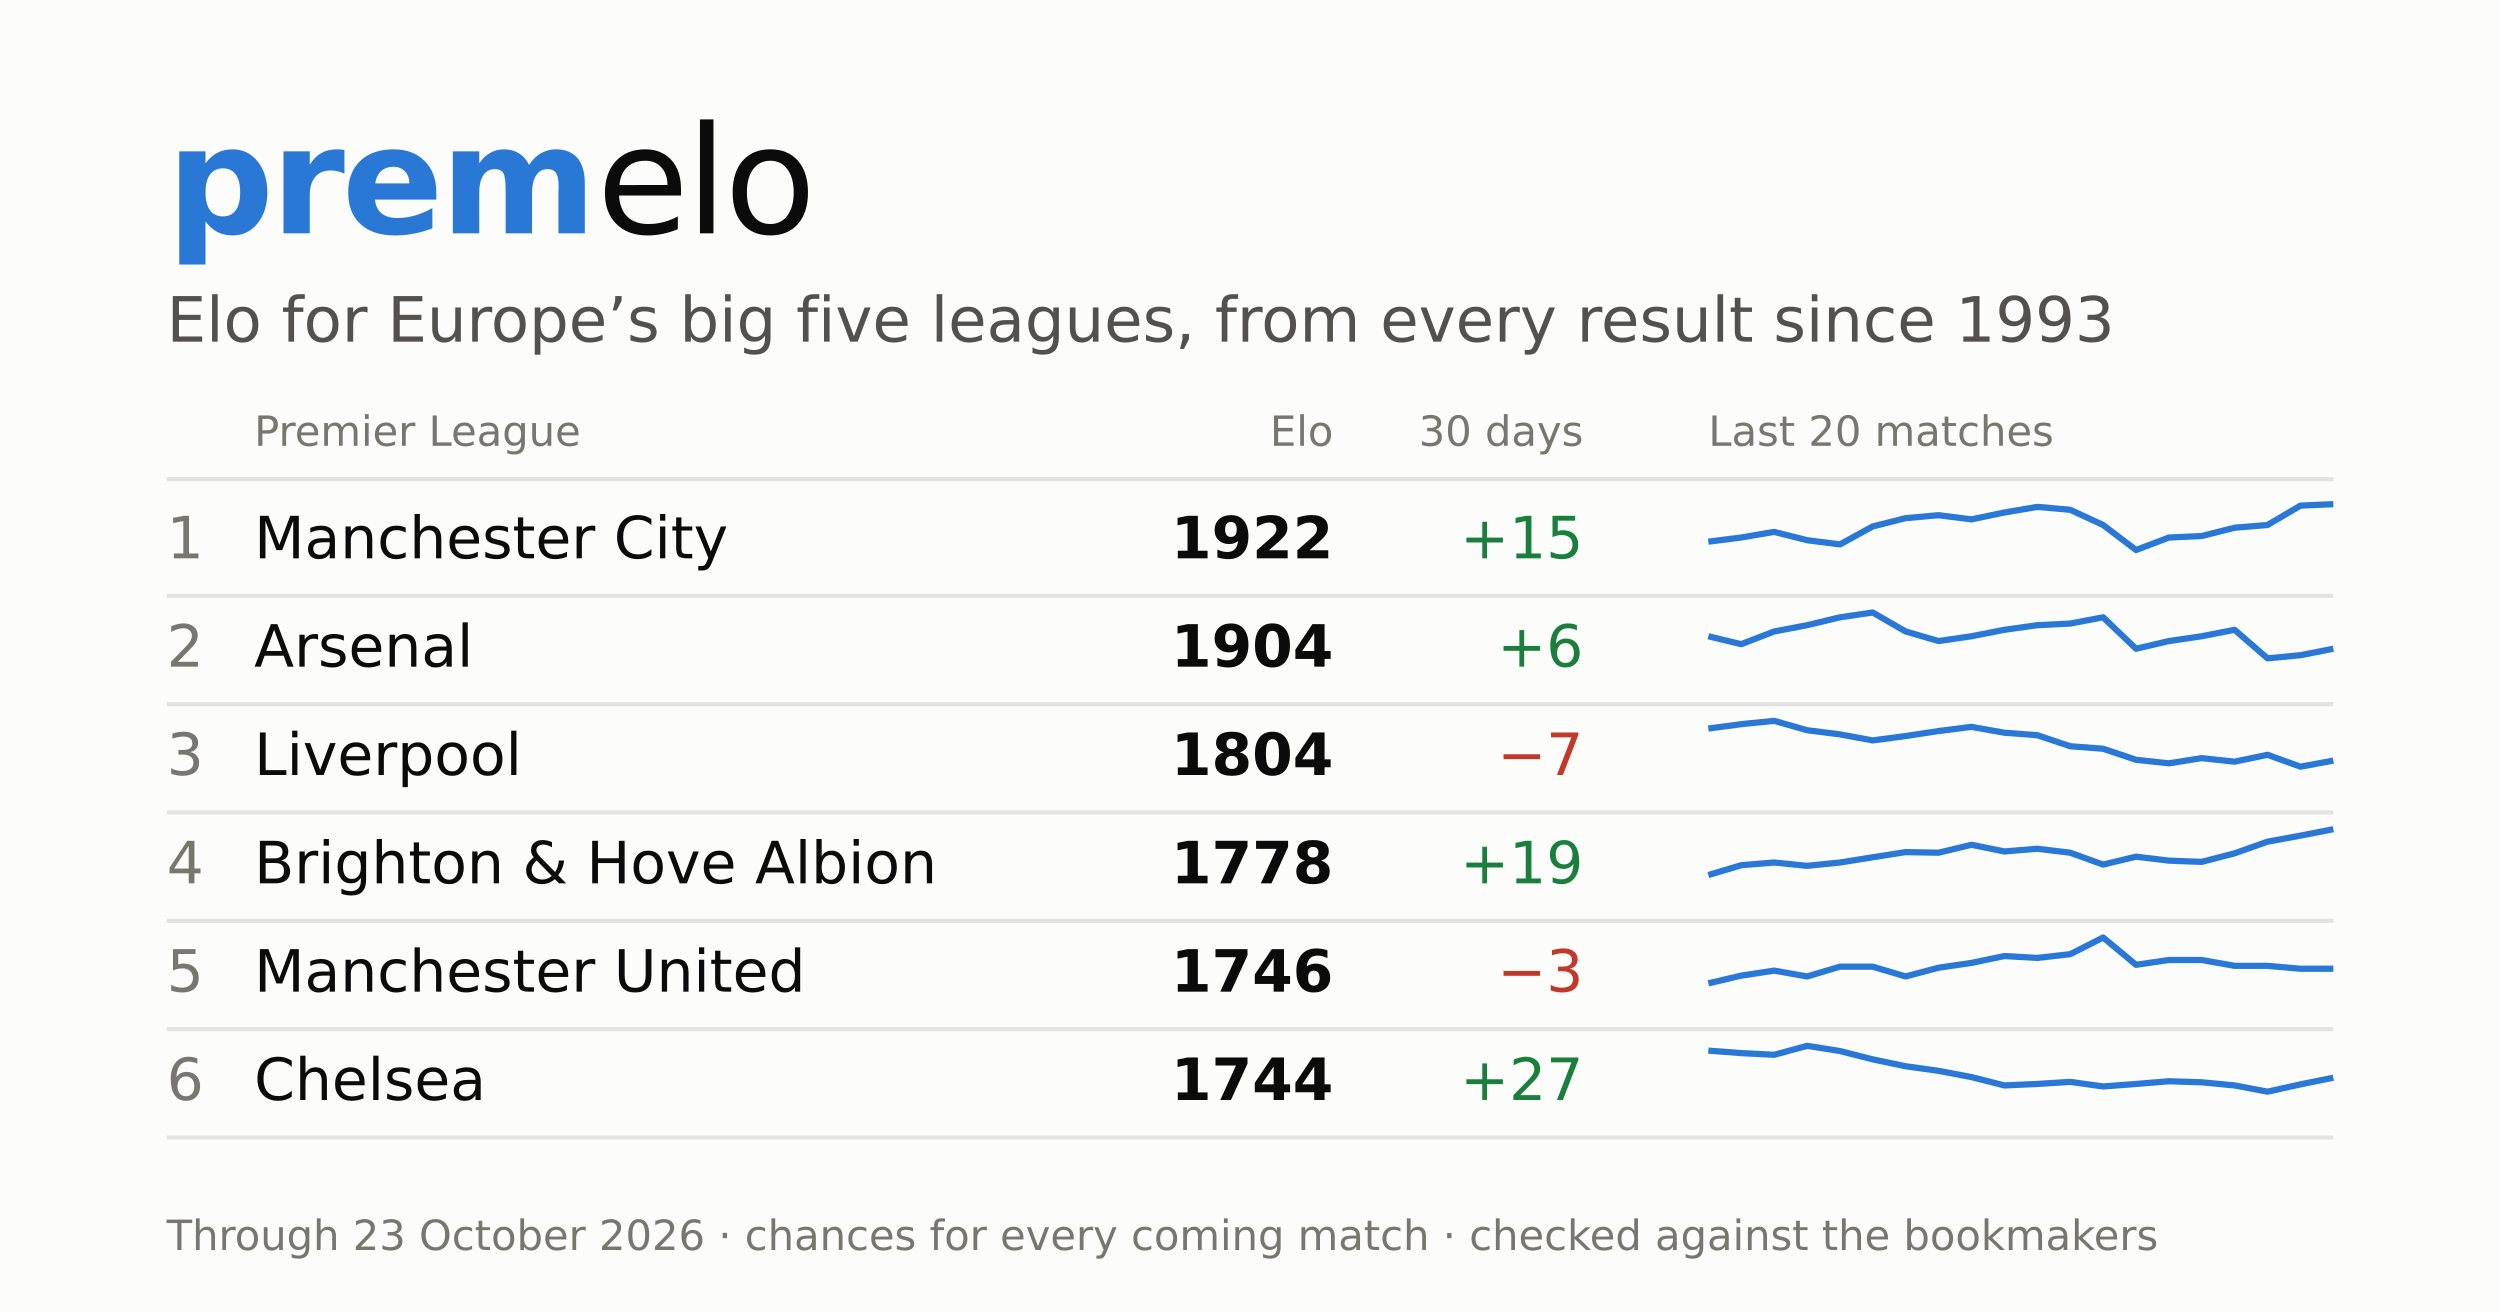
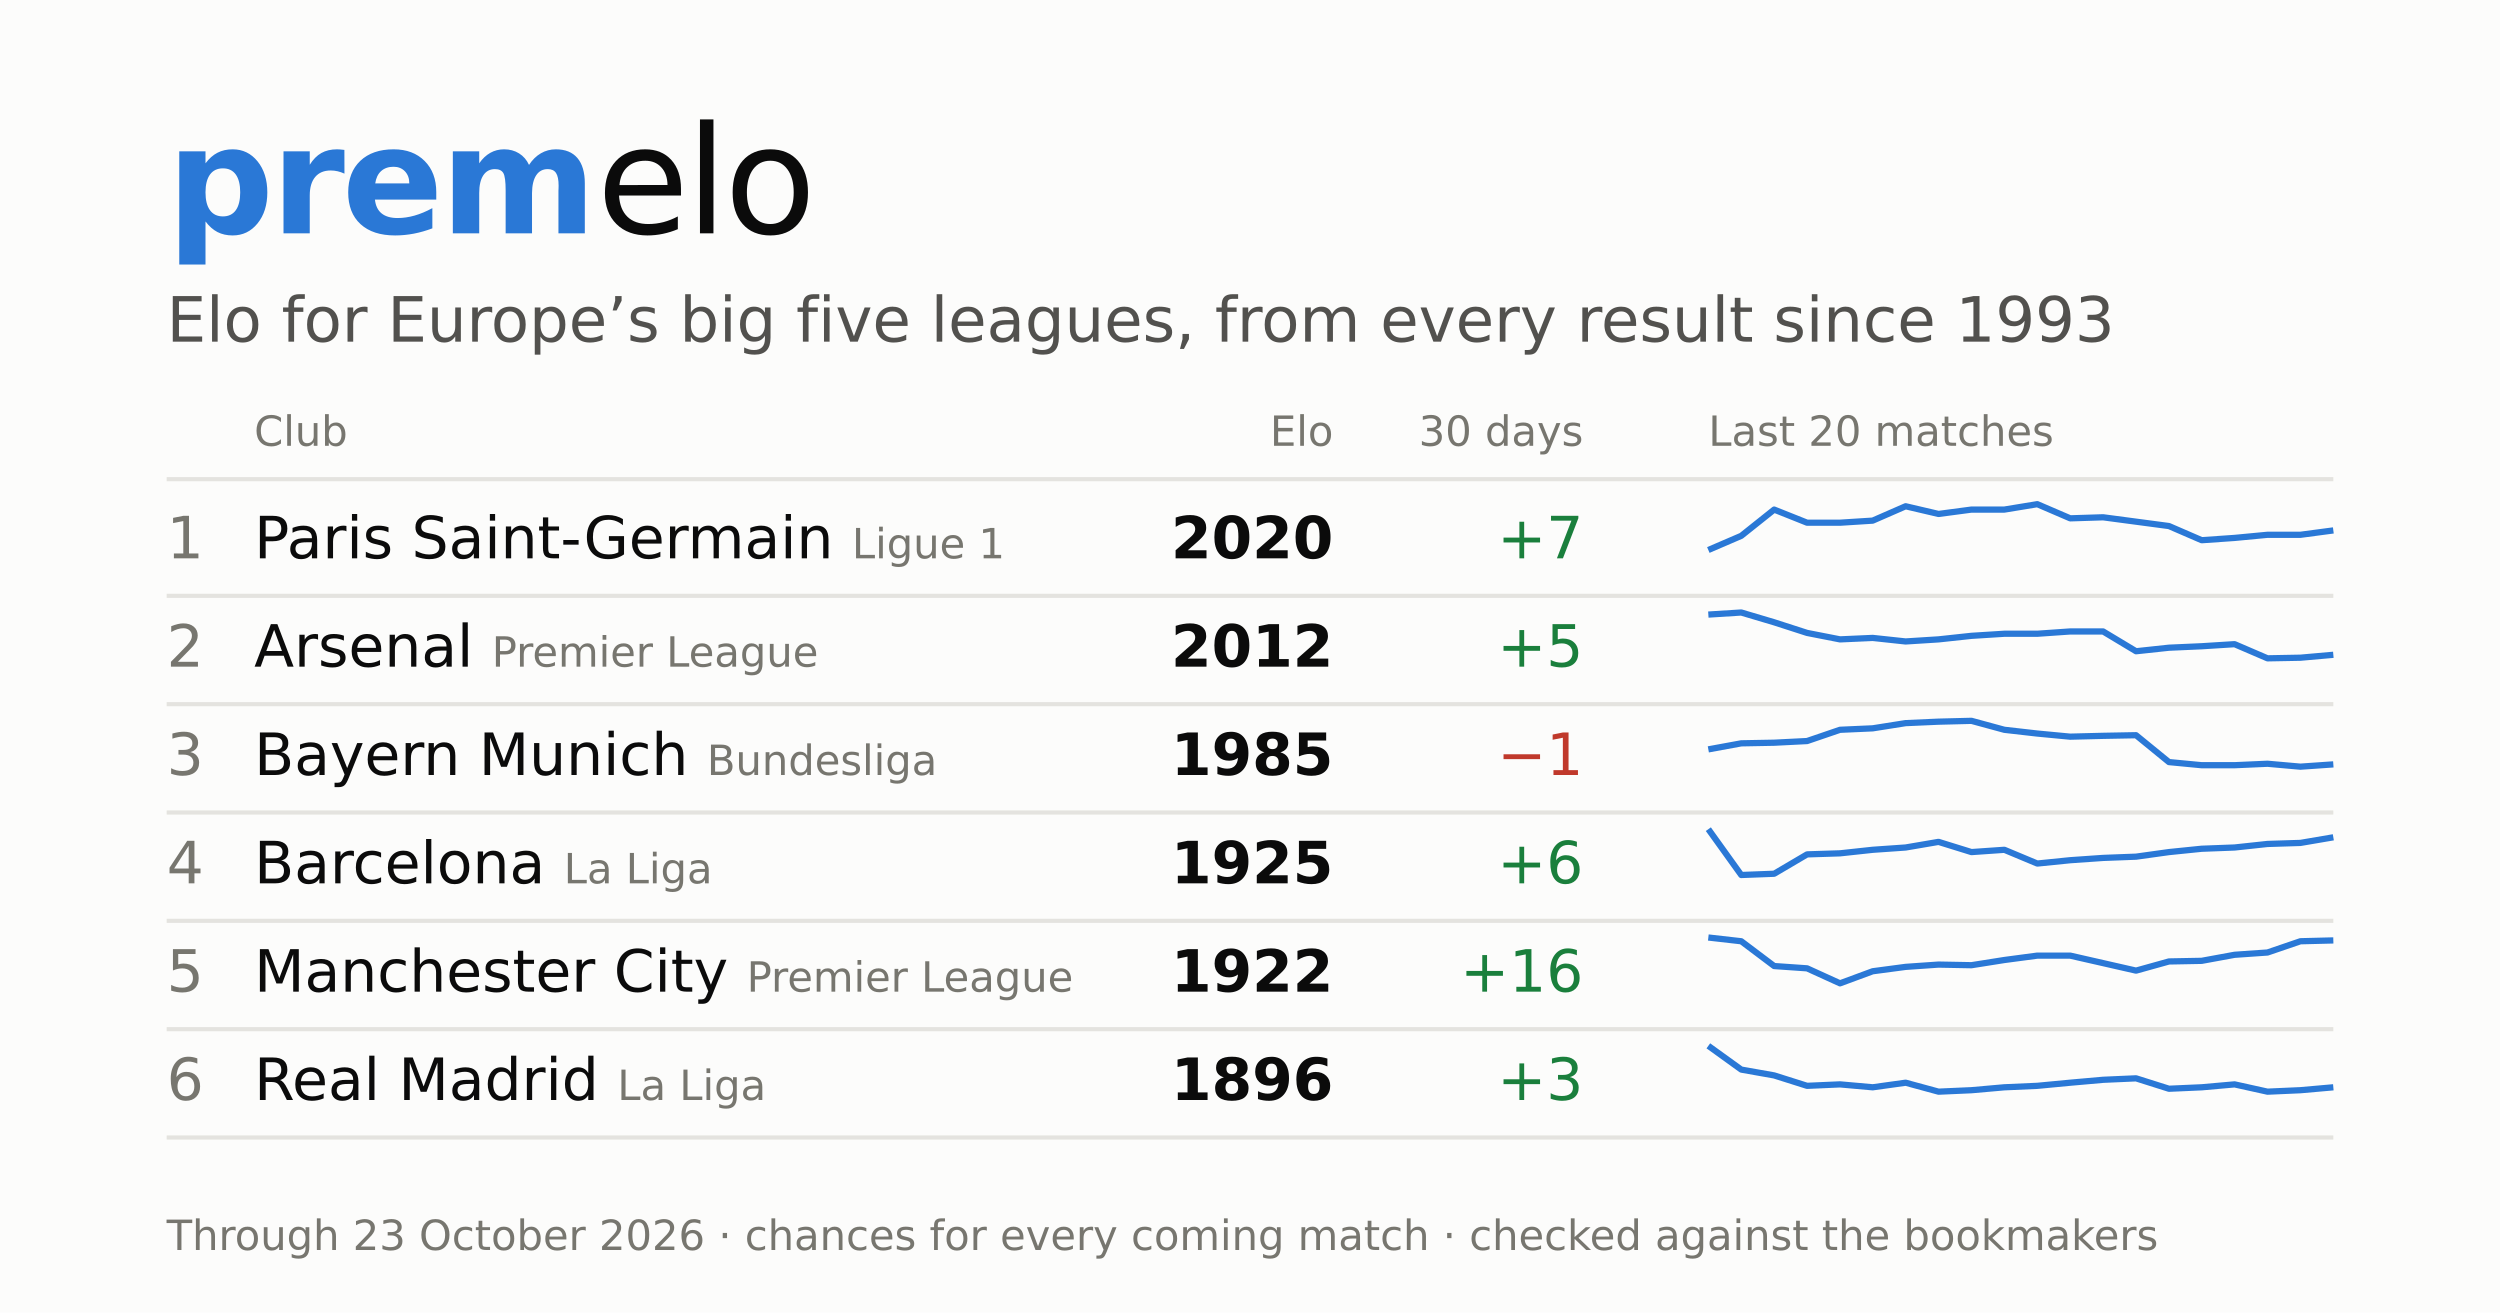
<svg xmlns="http://www.w3.org/2000/svg" width="1200" height="630" viewBox="0 0 1200 630" font-family="DejaVu Sans, sans-serif">
  <rect width="1200" height="630" fill="#fcfcfb" />
  <text x="80" y="112" font-size="72" fill="#0b0b0b" letter-spacing="-1.5">
    <tspan fill="#2a78d6" font-weight="bold">prem</tspan>elo</text>
  <text x="80" y="164" font-size="30" fill="#52514e">Elo for Europe’s big five leagues, from every result since 1993</text>
  <g font-size="20" fill="#77766f">
-     <text x="122" y="214">Premier League</text>
+     <text x="122" y="214">Club</text>
    <text x="640" y="214" text-anchor="end">Elo</text>
    <text x="760" y="214" text-anchor="end">30 days</text>
    <text x="820" y="214">Last 20 matches</text>
  </g>
  <line x1="80" x2="1120" y1="230" y2="230" stroke="#e4e3df" stroke-width="2" />
  <g font-size="28">
    <text x="80" y="268" fill="#77766f">1</text>
-     <text x="122" y="268" fill="#0b0b0b">Manchester City</text>
-     <text x="640" y="268" fill="#0b0b0b" font-weight="bold" text-anchor="end">1922</text>
-     <text x="760" y="268" fill="#1a7f3c" text-anchor="end">+15</text>
-     <polyline points="820.0,260.0 835.8,258.0 851.6,255.3 867.4,259.3 883.2,261.3 898.9,252.7 914.7,248.7 930.5,247.3 946.3,249.3 962.1,246.0 977.9,243.3 993.7,244.7 1009.5,252.0 1025.3,264.0 1041.1,258.0 1056.8,257.3 1072.6,253.3 1088.4,252.0 1104.2,242.7 1120.0,242.0" fill="none" stroke="#2a78d6" stroke-width="3" stroke-linejoin="round" />
+     <text x="122" y="268" fill="#0b0b0b">Paris Saint-Germain <tspan fill="#77766f" font-size="20">Ligue 1</tspan>
+     </text>
+     <text x="640" y="268" fill="#0b0b0b" font-weight="bold" text-anchor="end">2020</text>
+     <text x="760" y="268" fill="#1a7f3c" text-anchor="end">+7</text>
+     <polyline points="820.0,264.0 835.8,257.2 851.6,244.6 867.4,250.9 883.2,250.9 898.9,249.9 914.7,243.0 930.5,246.7 946.3,244.6 962.1,244.6 977.9,242.0 993.7,248.8 1009.5,248.3 1025.3,250.4 1041.1,252.5 1056.8,259.3 1072.6,258.2 1088.4,256.7 1104.2,256.7 1120.0,254.6" fill="none" stroke="#2a78d6" stroke-width="3" stroke-linejoin="round" />
    <line x1="80" x2="1120" y1="286" y2="286" stroke="#e4e3df" stroke-width="2" />
    <text x="80" y="320" fill="#77766f">2</text>
-     <text x="122" y="320" fill="#0b0b0b">Arsenal</text>
-     <text x="640" y="320" fill="#0b0b0b" font-weight="bold" text-anchor="end">1904</text>
-     <text x="760" y="320" fill="#1a7f3c" text-anchor="end">+6</text>
-     <polyline points="820.0,305.4 835.8,309.2 851.6,303.1 867.4,300.1 883.2,296.3 898.9,294.0 914.7,303.1 930.5,307.7 946.3,305.4 962.1,302.3 977.9,300.1 993.7,299.3 1009.5,296.3 1025.3,311.4 1041.1,307.7 1056.8,305.4 1072.6,302.3 1088.4,316.0 1104.2,314.5 1120.0,311.4" fill="none" stroke="#2a78d6" stroke-width="3" stroke-linejoin="round" />
+     <text x="122" y="320" fill="#0b0b0b">Arsenal <tspan fill="#77766f" font-size="20">Premier League</tspan>
+     </text>
+     <text x="640" y="320" fill="#0b0b0b" font-weight="bold" text-anchor="end">2012</text>
+     <text x="760" y="320" fill="#1a7f3c" text-anchor="end">+5</text>
+     <polyline points="820.0,295.0 835.8,294.0 851.6,298.7 867.4,303.8 883.2,306.9 898.9,306.2 914.7,307.9 930.5,306.9 946.3,305.2 962.1,304.2 977.9,304.2 993.7,303.1 1009.5,303.1 1025.3,312.6 1041.1,310.9 1056.8,310.2 1072.6,309.2 1088.4,316.0 1104.2,315.7 1120.0,314.3" fill="none" stroke="#2a78d6" stroke-width="3" stroke-linejoin="round" />
    <line x1="80" x2="1120" y1="338" y2="338" stroke="#e4e3df" stroke-width="2" />
    <text x="80" y="372" fill="#77766f">3</text>
-     <text x="122" y="372" fill="#0b0b0b">Liverpool</text>
-     <text x="640" y="372" fill="#0b0b0b" font-weight="bold" text-anchor="end">1804</text>
-     <text x="760" y="372" fill="#c0392b" text-anchor="end">−7</text>
-     <polyline points="820.0,349.7 835.8,347.6 851.6,346.0 867.4,350.5 883.2,352.5 898.9,355.4 914.7,353.3 930.5,350.9 946.3,348.9 962.1,351.7 977.9,352.9 993.7,358.2 1009.5,359.4 1025.3,364.7 1041.1,366.4 1056.8,363.9 1072.6,365.6 1088.4,362.3 1104.2,368.0 1120.0,365.1" fill="none" stroke="#2a78d6" stroke-width="3" stroke-linejoin="round" />
+     <text x="122" y="372" fill="#0b0b0b">Bayern Munich <tspan fill="#77766f" font-size="20">Bundesliga</tspan>
+     </text>
+     <text x="640" y="372" fill="#0b0b0b" font-weight="bold" text-anchor="end">1985</text>
+     <text x="760" y="372" fill="#c0392b" text-anchor="end">−1</text>
+     <polyline points="820.0,359.7 835.8,356.8 851.6,356.5 867.4,355.7 883.2,350.3 898.9,349.6 914.7,347.1 930.5,346.4 946.3,346.0 962.1,350.3 977.9,352.1 993.7,353.6 1009.5,353.2 1025.3,352.9 1041.1,365.8 1056.8,367.3 1072.6,367.3 1088.4,366.6 1104.2,368.0 1120.0,366.9" fill="none" stroke="#2a78d6" stroke-width="3" stroke-linejoin="round" />
    <line x1="80" x2="1120" y1="390" y2="390" stroke="#e4e3df" stroke-width="2" />
    <text x="80" y="424" fill="#77766f">4</text>
-     <text x="122" y="424" fill="#0b0b0b">Brighton &amp; Hove Albion</text>
-     <text x="640" y="424" fill="#0b0b0b" font-weight="bold" text-anchor="end">1778</text>
-     <text x="760" y="424" fill="#1a7f3c" text-anchor="end">+19</text>
-     <polyline points="820.0,420.0 835.8,415.3 851.6,414.0 867.4,415.6 883.2,414.0 898.9,411.5 914.7,409.0 930.5,409.3 946.3,405.5 962.1,408.7 977.9,407.4 993.7,409.3 1009.5,415.0 1025.3,411.2 1041.1,413.1 1056.8,413.7 1072.6,409.6 1088.4,404.0 1104.2,401.1 1120.0,398.0" fill="none" stroke="#2a78d6" stroke-width="3" stroke-linejoin="round" />
+     <text x="122" y="424" fill="#0b0b0b">Barcelona <tspan fill="#77766f" font-size="20">La Liga</tspan>
+     </text>
+     <text x="640" y="424" fill="#0b0b0b" font-weight="bold" text-anchor="end">1925</text>
+     <text x="760" y="424" fill="#1a7f3c" text-anchor="end">+6</text>
+     <polyline points="820.0,398.0 835.8,420.0 851.6,419.4 867.4,410.1 883.2,409.6 898.9,407.9 914.7,406.8 930.5,404.1 946.3,409.0 962.1,407.9 977.9,414.5 993.7,412.9 1009.5,411.8 1025.3,411.2 1041.1,409.0 1056.8,407.4 1072.6,406.8 1088.4,405.1 1104.2,404.6 1120.0,401.9" fill="none" stroke="#2a78d6" stroke-width="3" stroke-linejoin="round" />
    <line x1="80" x2="1120" y1="442" y2="442" stroke="#e4e3df" stroke-width="2" />
    <text x="80" y="476" fill="#77766f">5</text>
-     <text x="122" y="476" fill="#0b0b0b">Manchester United</text>
-     <text x="640" y="476" fill="#0b0b0b" font-weight="bold" text-anchor="end">1746</text>
-     <text x="760" y="476" fill="#c0392b" text-anchor="end">−3</text>
-     <polyline points="820.0,472.0 835.8,468.3 851.6,465.9 867.4,468.7 883.2,464.0 898.9,464.0 914.7,468.7 930.5,464.5 946.3,462.2 962.1,458.9 977.9,459.8 993.7,458.0 1009.5,450.0 1025.3,463.1 1041.1,460.8 1056.8,460.8 1072.6,463.6 1088.4,463.6 1104.2,465.0 1120.0,465.0" fill="none" stroke="#2a78d6" stroke-width="3" stroke-linejoin="round" />
+     <text x="122" y="476" fill="#0b0b0b">Manchester City <tspan fill="#77766f" font-size="20">Premier League</tspan>
+     </text>
+     <text x="640" y="476" fill="#0b0b0b" font-weight="bold" text-anchor="end">1922</text>
+     <text x="760" y="476" fill="#1a7f3c" text-anchor="end">+16</text>
+     <polyline points="820.0,450.0 835.8,451.8 851.6,463.7 867.4,464.8 883.2,472.0 898.9,466.2 914.7,464.1 930.5,463.0 946.3,463.3 962.1,460.8 977.9,458.7 993.7,458.7 1009.5,462.3 1025.3,465.9 1041.1,461.5 1056.8,461.2 1072.6,458.3 1088.4,457.2 1104.2,451.8 1120.0,451.4" fill="none" stroke="#2a78d6" stroke-width="3" stroke-linejoin="round" />
    <line x1="80" x2="1120" y1="494" y2="494" stroke="#e4e3df" stroke-width="2" />
    <text x="80" y="528" fill="#77766f">6</text>
-     <text x="122" y="528" fill="#0b0b0b">Chelsea</text>
-     <text x="640" y="528" fill="#0b0b0b" font-weight="bold" text-anchor="end">1744</text>
-     <text x="760" y="528" fill="#1a7f3c" text-anchor="end">+27</text>
-     <polyline points="820.0,504.3 835.8,505.5 851.6,506.3 867.4,502.0 883.2,504.5 898.9,508.5 914.7,511.8 930.5,514.0 946.3,517.0 962.1,521.0 977.9,520.3 993.7,519.3 1009.5,521.5 1025.3,520.3 1041.1,519.0 1056.8,519.5 1072.6,521.0 1088.4,524.0 1104.2,520.5 1120.0,517.3" fill="none" stroke="#2a78d6" stroke-width="3" stroke-linejoin="round" />
+     <text x="122" y="528" fill="#0b0b0b">Real Madrid <tspan fill="#77766f" font-size="20">La Liga</tspan>
+     </text>
+     <text x="640" y="528" fill="#0b0b0b" font-weight="bold" text-anchor="end">1896</text>
+     <text x="760" y="528" fill="#1a7f3c" text-anchor="end">+3</text>
+     <polyline points="820.0,502.0 835.8,513.4 851.6,516.2 867.4,521.2 883.2,520.5 898.9,521.9 914.7,519.7 930.5,524.0 946.3,523.3 962.1,521.9 977.9,521.2 993.7,519.7 1009.5,518.3 1025.3,517.6 1041.1,522.6 1056.8,521.9 1072.6,520.5 1088.4,524.0 1104.2,523.3 1120.0,521.9" fill="none" stroke="#2a78d6" stroke-width="3" stroke-linejoin="round" />
    <line x1="80" x2="1120" y1="546" y2="546" stroke="#e4e3df" stroke-width="2" />
  </g>
  <text x="80" y="600" font-size="20" fill="#77766f">Through 23 October 2026 · chances for every coming match · checked against the bookmakers</text>
</svg>
